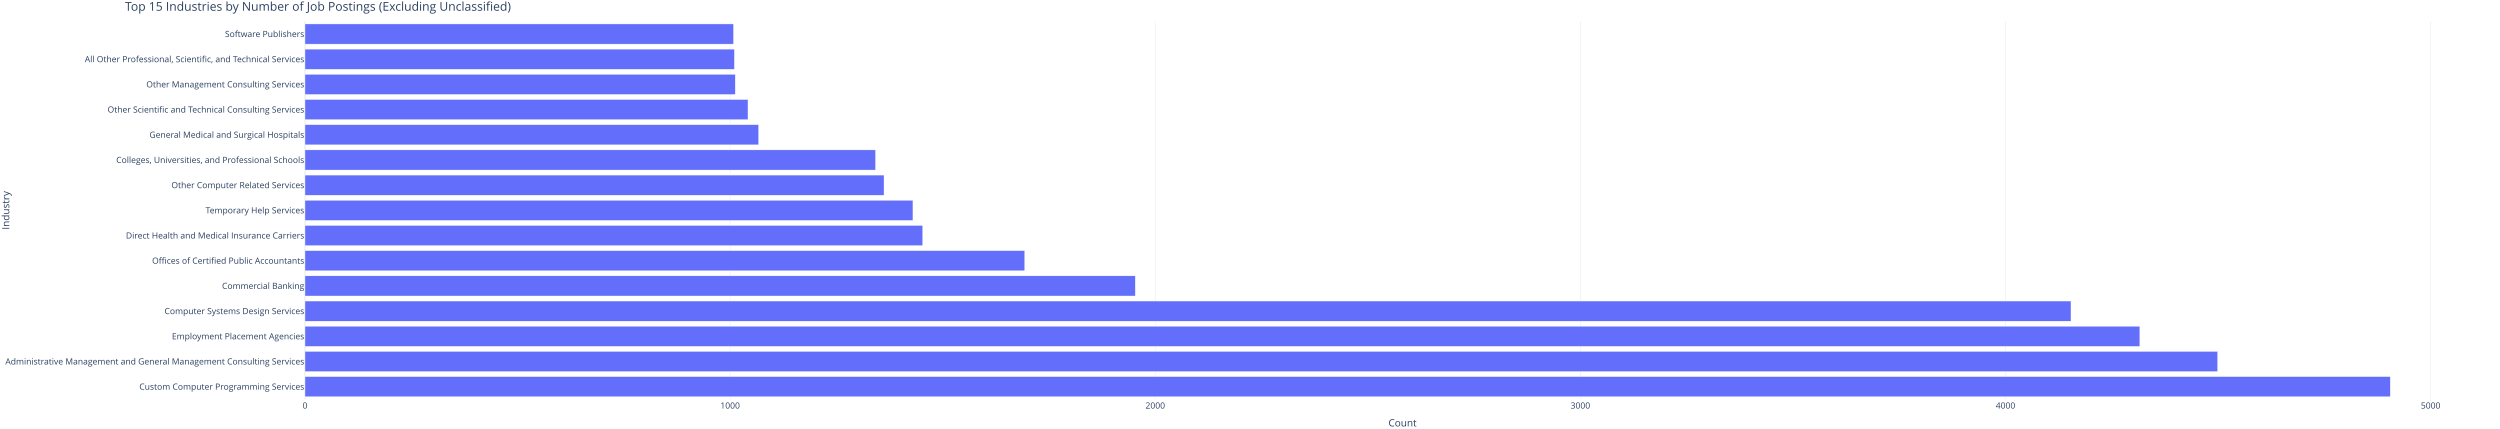
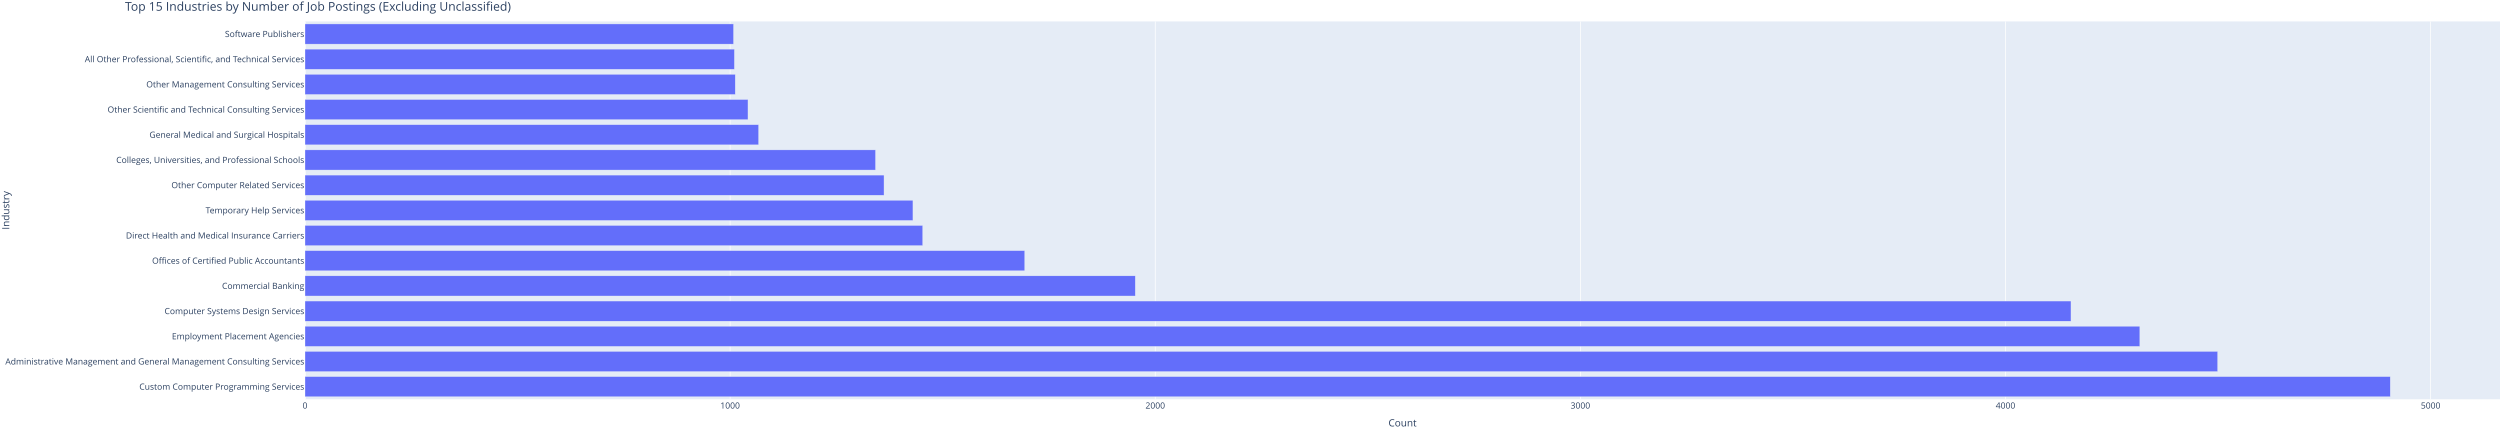
<svg xmlns="http://www.w3.org/2000/svg" class="main-svg" width="3500" height="600" style="" viewBox="0 0 3500 600">
  <rect x="0" y="0" width="3500" height="600" style="fill: rgb(255, 255, 255); fill-opacity: 1;" />
-   <defs id="defs-c6ceab">
+   <defs id="defs-b1e0ac">
    <g class="clips">
-       <clipPath id="clipc6ceabxyplot" class="plotclip">
+       <clipPath id="clipb1e0acxyplot" class="plotclip">
        <rect width="3073" height="529" />
      </clipPath>
-       <clipPath class="axesclip" id="clipc6ceabx">
+       <clipPath class="axesclip" id="clipb1e0acx">
        <rect x="427" y="0" width="3073" height="600" />
      </clipPath>
-       <clipPath class="axesclip" id="clipc6ceaby">
+       <clipPath class="axesclip" id="clipb1e0acy">
        <rect x="0" y="30" width="3500" height="529" />
      </clipPath>
-       <clipPath class="axesclip" id="clipc6ceabxy">
+       <clipPath class="axesclip" id="clipb1e0acxy">
        <rect x="427" y="30" width="3073" height="529" />
      </clipPath>
    </g>
    <g class="gradients" />
    <g class="patterns" />
  </defs>
-   <g class="bglayer" />
+   <g class="bglayer">
+     <rect class="bg" x="427" y="30" width="3073" height="529" style="fill: rgb(229, 236, 246); fill-opacity: 1; stroke-width: 0;" />
+   </g>
  <g class="layer-below">
    <g class="imagelayer" />
    <g class="shapelayer" />
  </g>
  <g class="cartesianlayer">
    <g class="subplot xy">
      <g class="layer-subplot">
        <g class="shapelayer" />
        <g class="imagelayer" />
      </g>
      <g class="minor-gridlayer">
        <g class="x" />
        <g class="y" />
      </g>
      <g class="gridlayer">
        <g class="x">
-           <path class="xgrid crisp" transform="translate(1022.18,0)" d="M0,30v529" style="stroke: rgb(235, 240, 248); stroke-opacity: 1; stroke-width: 1px;" />
-           <path class="xgrid crisp" transform="translate(1617.36,0)" d="M0,30v529" style="stroke: rgb(235, 240, 248); stroke-opacity: 1; stroke-width: 1px;" />
-           <path class="xgrid crisp" transform="translate(2212.54,0)" d="M0,30v529" style="stroke: rgb(235, 240, 248); stroke-opacity: 1; stroke-width: 1px;" />
-           <path class="xgrid crisp" transform="translate(2807.71,0)" d="M0,30v529" style="stroke: rgb(235, 240, 248); stroke-opacity: 1; stroke-width: 1px;" />
-           <path class="xgrid crisp" transform="translate(3402.89,0)" d="M0,30v529" style="stroke: rgb(235, 240, 248); stroke-opacity: 1; stroke-width: 1px;" />
+           <path class="xgrid crisp" transform="translate(1022.18,0)" d="M0,30v529" style="stroke: rgb(255, 255, 255); stroke-opacity: 1; stroke-width: 1px;" />
+           <path class="xgrid crisp" transform="translate(1617.36,0)" d="M0,30v529" style="stroke: rgb(255, 255, 255); stroke-opacity: 1; stroke-width: 1px;" />
+           <path class="xgrid crisp" transform="translate(2212.54,0)" d="M0,30v529" style="stroke: rgb(255, 255, 255); stroke-opacity: 1; stroke-width: 1px;" />
+           <path class="xgrid crisp" transform="translate(2807.71,0)" d="M0,30v529" style="stroke: rgb(255, 255, 255); stroke-opacity: 1; stroke-width: 1px;" />
+           <path class="xgrid crisp" transform="translate(3402.89,0)" d="M0,30v529" style="stroke: rgb(255, 255, 255); stroke-opacity: 1; stroke-width: 1px;" />
        </g>
        <g class="y" />
      </g>
      <g class="zerolinelayer">
-         <path class="xzl zl crisp" transform="translate(427,0)" d="M0,30v529" style="stroke: rgb(235, 240, 248); stroke-opacity: 1; stroke-width: 2px;" />
+         <path class="xzl zl crisp" transform="translate(427,0)" d="M0,30v529" style="stroke: rgb(255, 255, 255); stroke-opacity: 1; stroke-width: 2px;" />
      </g>
      <g class="layer-between">
        <g class="shapelayer" />
        <g class="imagelayer" />
      </g>
      <path class="xlines-below" />
      <path class="ylines-below" />
      <g class="overlines-below" />
      <g class="xaxislayer-below" />
      <g class="yaxislayer-below" />
      <g class="overaxes-below" />
      <g class="overplot">
-         <g class="xy" transform="translate(427,30)" clip-path="url(#clipc6ceabxyplot)">
+         <g class="xy" transform="translate(427,30)" clip-path="url(#clipb1e0acxyplot)">
          <g class="barlayer mlayer">
            <g class="trace bars" style="opacity: 1;">
              <g class="points">
                <g class="point">
-                   <path d="M0,525.47V497.26H2919.35V525.47Z" style="vector-effect: none; opacity: 1; stroke-width: 0.5px; fill: rgb(99, 110, 250); fill-opacity: 1; stroke: rgb(255, 255, 255); stroke-opacity: 1;" />
-                 </g>
-                 <g class="point">
-                   <path d="M0,490.21V461.99H2677.71V490.21Z" style="vector-effect: none; opacity: 1; stroke-width: 0.5px; fill: rgb(99, 110, 250); fill-opacity: 1; stroke: rgb(255, 255, 255); stroke-opacity: 1;" />
-                 </g>
-                 <g class="point">
-                   <path d="M0,454.94V426.73H2568.79V454.94Z" style="vector-effect: none; opacity: 1; stroke-width: 0.5px; fill: rgb(99, 110, 250); fill-opacity: 1; stroke: rgb(255, 255, 255); stroke-opacity: 1;" />
-                 </g>
-                 <g class="point">
-                   <path d="M0,419.67V391.46H2472.37V419.67Z" style="vector-effect: none; opacity: 1; stroke-width: 0.5px; fill: rgb(99, 110, 250); fill-opacity: 1; stroke: rgb(255, 255, 255); stroke-opacity: 1;" />
-                 </g>
-                 <g class="point">
-                   <path d="M0,384.41V356.19H1162.38V384.41Z" style="vector-effect: none; opacity: 1; stroke-width: 0.5px; fill: rgb(99, 110, 250); fill-opacity: 1; stroke: rgb(255, 255, 255); stroke-opacity: 1;" />
-                 </g>
-                 <g class="point">
-                   <path d="M0,349.14V320.93H1007.64V349.14Z" style="vector-effect: none; opacity: 1; stroke-width: 0.5px; fill: rgb(99, 110, 250); fill-opacity: 1; stroke: rgb(255, 255, 255); stroke-opacity: 1;" />
-                 </g>
-                 <g class="point">
-                   <path d="M0,313.87V285.66H864.79V313.87Z" style="vector-effect: none; opacity: 1; stroke-width: 0.5px; fill: rgb(99, 110, 250); fill-opacity: 1; stroke: rgb(255, 255, 255); stroke-opacity: 1;" />
-                 </g>
-                 <g class="point">
-                   <path d="M0,278.61V250.39H851.11V278.61Z" style="vector-effect: none; opacity: 1; stroke-width: 0.5px; fill: rgb(99, 110, 250); fill-opacity: 1; stroke: rgb(255, 255, 255); stroke-opacity: 1;" />
-                 </g>
-                 <g class="point">
-                   <path d="M0,243.34V215.13H810.63V243.34Z" style="vector-effect: none; opacity: 1; stroke-width: 0.5px; fill: rgb(99, 110, 250); fill-opacity: 1; stroke: rgb(255, 255, 255); stroke-opacity: 1;" />
-                 </g>
-                 <g class="point">
-                   <path d="M0,208.07V179.86H798.73V208.07Z" style="vector-effect: none; opacity: 1; stroke-width: 0.5px; fill: rgb(99, 110, 250); fill-opacity: 1; stroke: rgb(255, 255, 255); stroke-opacity: 1;" />
-                 </g>
-                 <g class="point">
-                   <path d="M0,172.81V144.59H635.06V172.81Z" style="vector-effect: none; opacity: 1; stroke-width: 0.5px; fill: rgb(99, 110, 250); fill-opacity: 1; stroke: rgb(255, 255, 255); stroke-opacity: 1;" />
-                 </g>
-                 <g class="point">
-                   <path d="M0,137.54V109.33H620.18V137.54Z" style="vector-effect: none; opacity: 1; stroke-width: 0.5px; fill: rgb(99, 110, 250); fill-opacity: 1; stroke: rgb(255, 255, 255); stroke-opacity: 1;" />
-                 </g>
-                 <g class="point">
-                   <path d="M0,102.27V74.06H602.32V102.27Z" style="vector-effect: none; opacity: 1; stroke-width: 0.5px; fill: rgb(99, 110, 250); fill-opacity: 1; stroke: rgb(255, 255, 255); stroke-opacity: 1;" />
-                 </g>
-                 <g class="point">
-                   <path d="M0,67.01V38.79H601.13V67.01Z" style="vector-effect: none; opacity: 1; stroke-width: 0.5px; fill: rgb(99, 110, 250); fill-opacity: 1; stroke: rgb(255, 255, 255); stroke-opacity: 1;" />
-                 </g>
-                 <g class="point">
-                   <path d="M0,31.74V3.53H599.94V31.74Z" style="vector-effect: none; opacity: 1; stroke-width: 0.5px; fill: rgb(99, 110, 250); fill-opacity: 1; stroke: rgb(255, 255, 255); stroke-opacity: 1;" />
+                   <path d="M0,525.47V497.26H2919.35V525.47Z" style="vector-effect: none; opacity: 1; stroke-width: 0.5px; fill: rgb(99, 110, 250); fill-opacity: 1; stroke: rgb(229, 236, 246); stroke-opacity: 1;" />
+                 </g>
+                 <g class="point">
+                   <path d="M0,490.21V461.99H2677.71V490.21Z" style="vector-effect: none; opacity: 1; stroke-width: 0.5px; fill: rgb(99, 110, 250); fill-opacity: 1; stroke: rgb(229, 236, 246); stroke-opacity: 1;" />
+                 </g>
+                 <g class="point">
+                   <path d="M0,454.94V426.73H2568.79V454.94Z" style="vector-effect: none; opacity: 1; stroke-width: 0.5px; fill: rgb(99, 110, 250); fill-opacity: 1; stroke: rgb(229, 236, 246); stroke-opacity: 1;" />
+                 </g>
+                 <g class="point">
+                   <path d="M0,419.67V391.46H2472.37V419.67Z" style="vector-effect: none; opacity: 1; stroke-width: 0.5px; fill: rgb(99, 110, 250); fill-opacity: 1; stroke: rgb(229, 236, 246); stroke-opacity: 1;" />
+                 </g>
+                 <g class="point">
+                   <path d="M0,384.41V356.19H1162.38V384.41Z" style="vector-effect: none; opacity: 1; stroke-width: 0.5px; fill: rgb(99, 110, 250); fill-opacity: 1; stroke: rgb(229, 236, 246); stroke-opacity: 1;" />
+                 </g>
+                 <g class="point">
+                   <path d="M0,349.14V320.93H1007.64V349.14Z" style="vector-effect: none; opacity: 1; stroke-width: 0.5px; fill: rgb(99, 110, 250); fill-opacity: 1; stroke: rgb(229, 236, 246); stroke-opacity: 1;" />
+                 </g>
+                 <g class="point">
+                   <path d="M0,313.87V285.66H864.79V313.87Z" style="vector-effect: none; opacity: 1; stroke-width: 0.5px; fill: rgb(99, 110, 250); fill-opacity: 1; stroke: rgb(229, 236, 246); stroke-opacity: 1;" />
+                 </g>
+                 <g class="point">
+                   <path d="M0,278.61V250.39H851.11V278.61Z" style="vector-effect: none; opacity: 1; stroke-width: 0.5px; fill: rgb(99, 110, 250); fill-opacity: 1; stroke: rgb(229, 236, 246); stroke-opacity: 1;" />
+                 </g>
+                 <g class="point">
+                   <path d="M0,243.34V215.13H810.63V243.34Z" style="vector-effect: none; opacity: 1; stroke-width: 0.5px; fill: rgb(99, 110, 250); fill-opacity: 1; stroke: rgb(229, 236, 246); stroke-opacity: 1;" />
+                 </g>
+                 <g class="point">
+                   <path d="M0,208.07V179.86H798.73V208.07Z" style="vector-effect: none; opacity: 1; stroke-width: 0.5px; fill: rgb(99, 110, 250); fill-opacity: 1; stroke: rgb(229, 236, 246); stroke-opacity: 1;" />
+                 </g>
+                 <g class="point">
+                   <path d="M0,172.81V144.59H635.06V172.81Z" style="vector-effect: none; opacity: 1; stroke-width: 0.5px; fill: rgb(99, 110, 250); fill-opacity: 1; stroke: rgb(229, 236, 246); stroke-opacity: 1;" />
+                 </g>
+                 <g class="point">
+                   <path d="M0,137.54V109.33H620.18V137.54Z" style="vector-effect: none; opacity: 1; stroke-width: 0.5px; fill: rgb(99, 110, 250); fill-opacity: 1; stroke: rgb(229, 236, 246); stroke-opacity: 1;" />
+                 </g>
+                 <g class="point">
+                   <path d="M0,102.27V74.06H602.32V102.27Z" style="vector-effect: none; opacity: 1; stroke-width: 0.5px; fill: rgb(99, 110, 250); fill-opacity: 1; stroke: rgb(229, 236, 246); stroke-opacity: 1;" />
+                 </g>
+                 <g class="point">
+                   <path d="M0,67.01V38.79H601.13V67.01Z" style="vector-effect: none; opacity: 1; stroke-width: 0.5px; fill: rgb(99, 110, 250); fill-opacity: 1; stroke: rgb(229, 236, 246); stroke-opacity: 1;" />
+                 </g>
+                 <g class="point">
+                   <path d="M0,31.74V3.53H599.94V31.74Z" style="vector-effect: none; opacity: 1; stroke-width: 0.5px; fill: rgb(99, 110, 250); fill-opacity: 1; stroke: rgb(229, 236, 246); stroke-opacity: 1;" />
                </g>
              </g>
            </g>
          </g>
        </g>
      </g>
      <g class="zerolinelayer-above" />
      <path class="xlines-above crisp" d="M0,0" style="fill: none;" />
      <path class="ylines-above crisp" d="M0,0" style="fill: none;" />
      <g class="overlines-above" />
      <g class="xaxislayer-above">
        <g class="xtick">
          <text text-anchor="middle" x="0" y="572" transform="translate(427,0)" style="font-family: 'Open Sans', verdana, arial, sans-serif; font-size: 12px; fill: rgb(42, 63, 95); fill-opacity: 1; white-space: pre;">0</text>
        </g>
        <g class="xtick">
          <text text-anchor="middle" x="0" y="572" style="font-family: 'Open Sans', verdana, arial, sans-serif; font-size: 12px; fill: rgb(42, 63, 95); fill-opacity: 1; white-space: pre;" transform="translate(1022.18,0)">1000</text>
        </g>
        <g class="xtick">
          <text text-anchor="middle" x="0" y="572" style="font-family: 'Open Sans', verdana, arial, sans-serif; font-size: 12px; fill: rgb(42, 63, 95); fill-opacity: 1; white-space: pre;" transform="translate(1617.36,0)">2000</text>
        </g>
        <g class="xtick">
          <text text-anchor="middle" x="0" y="572" style="font-family: 'Open Sans', verdana, arial, sans-serif; font-size: 12px; fill: rgb(42, 63, 95); fill-opacity: 1; white-space: pre;" transform="translate(2212.54,0)">3000</text>
        </g>
        <g class="xtick">
          <text text-anchor="middle" x="0" y="572" style="font-family: 'Open Sans', verdana, arial, sans-serif; font-size: 12px; fill: rgb(42, 63, 95); fill-opacity: 1; white-space: pre;" transform="translate(2807.71,0)">4000</text>
        </g>
        <g class="xtick">
          <text text-anchor="middle" x="0" y="572" style="font-family: 'Open Sans', verdana, arial, sans-serif; font-size: 12px; fill: rgb(42, 63, 95); fill-opacity: 1; white-space: pre;" transform="translate(3402.89,0)">5000</text>
        </g>
      </g>
      <g class="yaxislayer-above">
        <g class="ytick">
          <text text-anchor="end" x="426" y="4.2" transform="translate(0,541.37)" style="font-family: 'Open Sans', verdana, arial, sans-serif; font-size: 12px; fill: rgb(42, 63, 95); fill-opacity: 1; white-space: pre;">Custom Computer Programming Services</text>
        </g>
        <g class="ytick">
          <text text-anchor="end" x="426" y="4.2" transform="translate(0,506.1)" style="font-family: 'Open Sans', verdana, arial, sans-serif; font-size: 12px; fill: rgb(42, 63, 95); fill-opacity: 1; white-space: pre;">Administrative Management and General Management Consulting Services</text>
        </g>
        <g class="ytick">
          <text text-anchor="end" x="426" y="4.2" transform="translate(0,470.83)" style="font-family: 'Open Sans', verdana, arial, sans-serif; font-size: 12px; fill: rgb(42, 63, 95); fill-opacity: 1; white-space: pre;">Employment Placement Agencies</text>
        </g>
        <g class="ytick">
          <text text-anchor="end" x="426" y="4.2" transform="translate(0,435.57)" style="font-family: 'Open Sans', verdana, arial, sans-serif; font-size: 12px; fill: rgb(42, 63, 95); fill-opacity: 1; white-space: pre;">Computer Systems Design Services</text>
        </g>
        <g class="ytick">
          <text text-anchor="end" x="426" y="4.2" transform="translate(0,400.3)" style="font-family: 'Open Sans', verdana, arial, sans-serif; font-size: 12px; fill: rgb(42, 63, 95); fill-opacity: 1; white-space: pre;">Commercial Banking</text>
        </g>
        <g class="ytick">
          <text text-anchor="end" x="426" y="4.2" transform="translate(0,365.03)" style="font-family: 'Open Sans', verdana, arial, sans-serif; font-size: 12px; fill: rgb(42, 63, 95); fill-opacity: 1; white-space: pre;">Offices of Certified Public Accountants</text>
        </g>
        <g class="ytick">
          <text text-anchor="end" x="426" y="4.2" transform="translate(0,329.77)" style="font-family: 'Open Sans', verdana, arial, sans-serif; font-size: 12px; fill: rgb(42, 63, 95); fill-opacity: 1; white-space: pre;">Direct Health and Medical Insurance Carriers</text>
        </g>
        <g class="ytick">
          <text text-anchor="end" x="426" y="4.2" transform="translate(0,294.5)" style="font-family: 'Open Sans', verdana, arial, sans-serif; font-size: 12px; fill: rgb(42, 63, 95); fill-opacity: 1; white-space: pre;">Temporary Help Services</text>
        </g>
        <g class="ytick">
          <text text-anchor="end" x="426" y="4.2" transform="translate(0,259.23)" style="font-family: 'Open Sans', verdana, arial, sans-serif; font-size: 12px; fill: rgb(42, 63, 95); fill-opacity: 1; white-space: pre;">Other Computer Related Services</text>
        </g>
        <g class="ytick">
          <text text-anchor="end" x="426" y="4.2" transform="translate(0,223.97)" style="font-family: 'Open Sans', verdana, arial, sans-serif; font-size: 12px; fill: rgb(42, 63, 95); fill-opacity: 1; white-space: pre;">Colleges, Universities, and Professional Schools</text>
        </g>
        <g class="ytick">
          <text text-anchor="end" x="426" y="4.2" transform="translate(0,188.7)" style="font-family: 'Open Sans', verdana, arial, sans-serif; font-size: 12px; fill: rgb(42, 63, 95); fill-opacity: 1; white-space: pre;">General Medical and Surgical Hospitals</text>
        </g>
        <g class="ytick">
          <text text-anchor="end" x="426" y="4.2" transform="translate(0,153.43)" style="font-family: 'Open Sans', verdana, arial, sans-serif; font-size: 12px; fill: rgb(42, 63, 95); fill-opacity: 1; white-space: pre;">Other Scientific and Technical Consulting Services</text>
        </g>
        <g class="ytick">
          <text text-anchor="end" x="426" y="4.2" transform="translate(0,118.17)" style="font-family: 'Open Sans', verdana, arial, sans-serif; font-size: 12px; fill: rgb(42, 63, 95); fill-opacity: 1; white-space: pre;">Other Management Consulting Services</text>
        </g>
        <g class="ytick">
          <text text-anchor="end" x="426" y="4.2" transform="translate(0,82.9)" style="font-family: 'Open Sans', verdana, arial, sans-serif; font-size: 12px; fill: rgb(42, 63, 95); fill-opacity: 1; white-space: pre;">All Other Professional, Scientific, and Technical Services</text>
        </g>
        <g class="ytick">
          <text text-anchor="end" x="426" y="4.2" transform="translate(0,47.63)" style="font-family: 'Open Sans', verdana, arial, sans-serif; font-size: 12px; fill: rgb(42, 63, 95); fill-opacity: 1; white-space: pre;">Software Publishers</text>
        </g>
      </g>
      <g class="overaxes-above" />
    </g>
  </g>
  <g class="polarlayer" />
  <g class="smithlayer" />
  <g class="ternarylayer" />
  <g class="geolayer" />
  <g class="funnelarealayer" />
  <g class="pielayer" />
  <g class="iciclelayer" />
  <g class="treemaplayer" />
  <g class="sunburstlayer" />
  <g class="glimages" />
-   <defs id="topdefs-c6ceab">
+   <defs id="topdefs-b1e0ac">
    <g class="clips" />
  </defs>
  <g class="layer-above">
    <g class="imagelayer" />
    <g class="shapelayer" />
  </g>
  <g class="infolayer">
    <g class="g-gtitle">
      <text class="gtitle" x="175" y="15" text-anchor="start" dy="0em" style="opacity: 1; font-family: 'Open Sans', verdana, arial, sans-serif; font-size: 17px; fill: rgb(42, 63, 95); fill-opacity: 1; white-space: pre;">Top 15 Industries by Number of Job Postings (Excluding Unclassified)</text>
    </g>
    <g class="g-xtitle" transform="translate(0,-2.3)">
      <text class="xtitle" x="1963.5" y="599.3" text-anchor="middle" style="opacity: 1; font-family: 'Open Sans', verdana, arial, sans-serif; font-size: 14px; fill: rgb(42, 63, 95); fill-opacity: 1; white-space: pre;">Count</text>
    </g>
    <g class="g-ytitle" transform="translate(7.275391,0)">
      <text class="ytitle" transform="rotate(-90,5.725,294.5)" x="5.725" y="294.5" text-anchor="middle" style="opacity: 1; font-family: 'Open Sans', verdana, arial, sans-serif; font-size: 14px; fill: rgb(42, 63, 95); fill-opacity: 1; white-space: pre;">Industry</text>
    </g>
  </g>
</svg>
